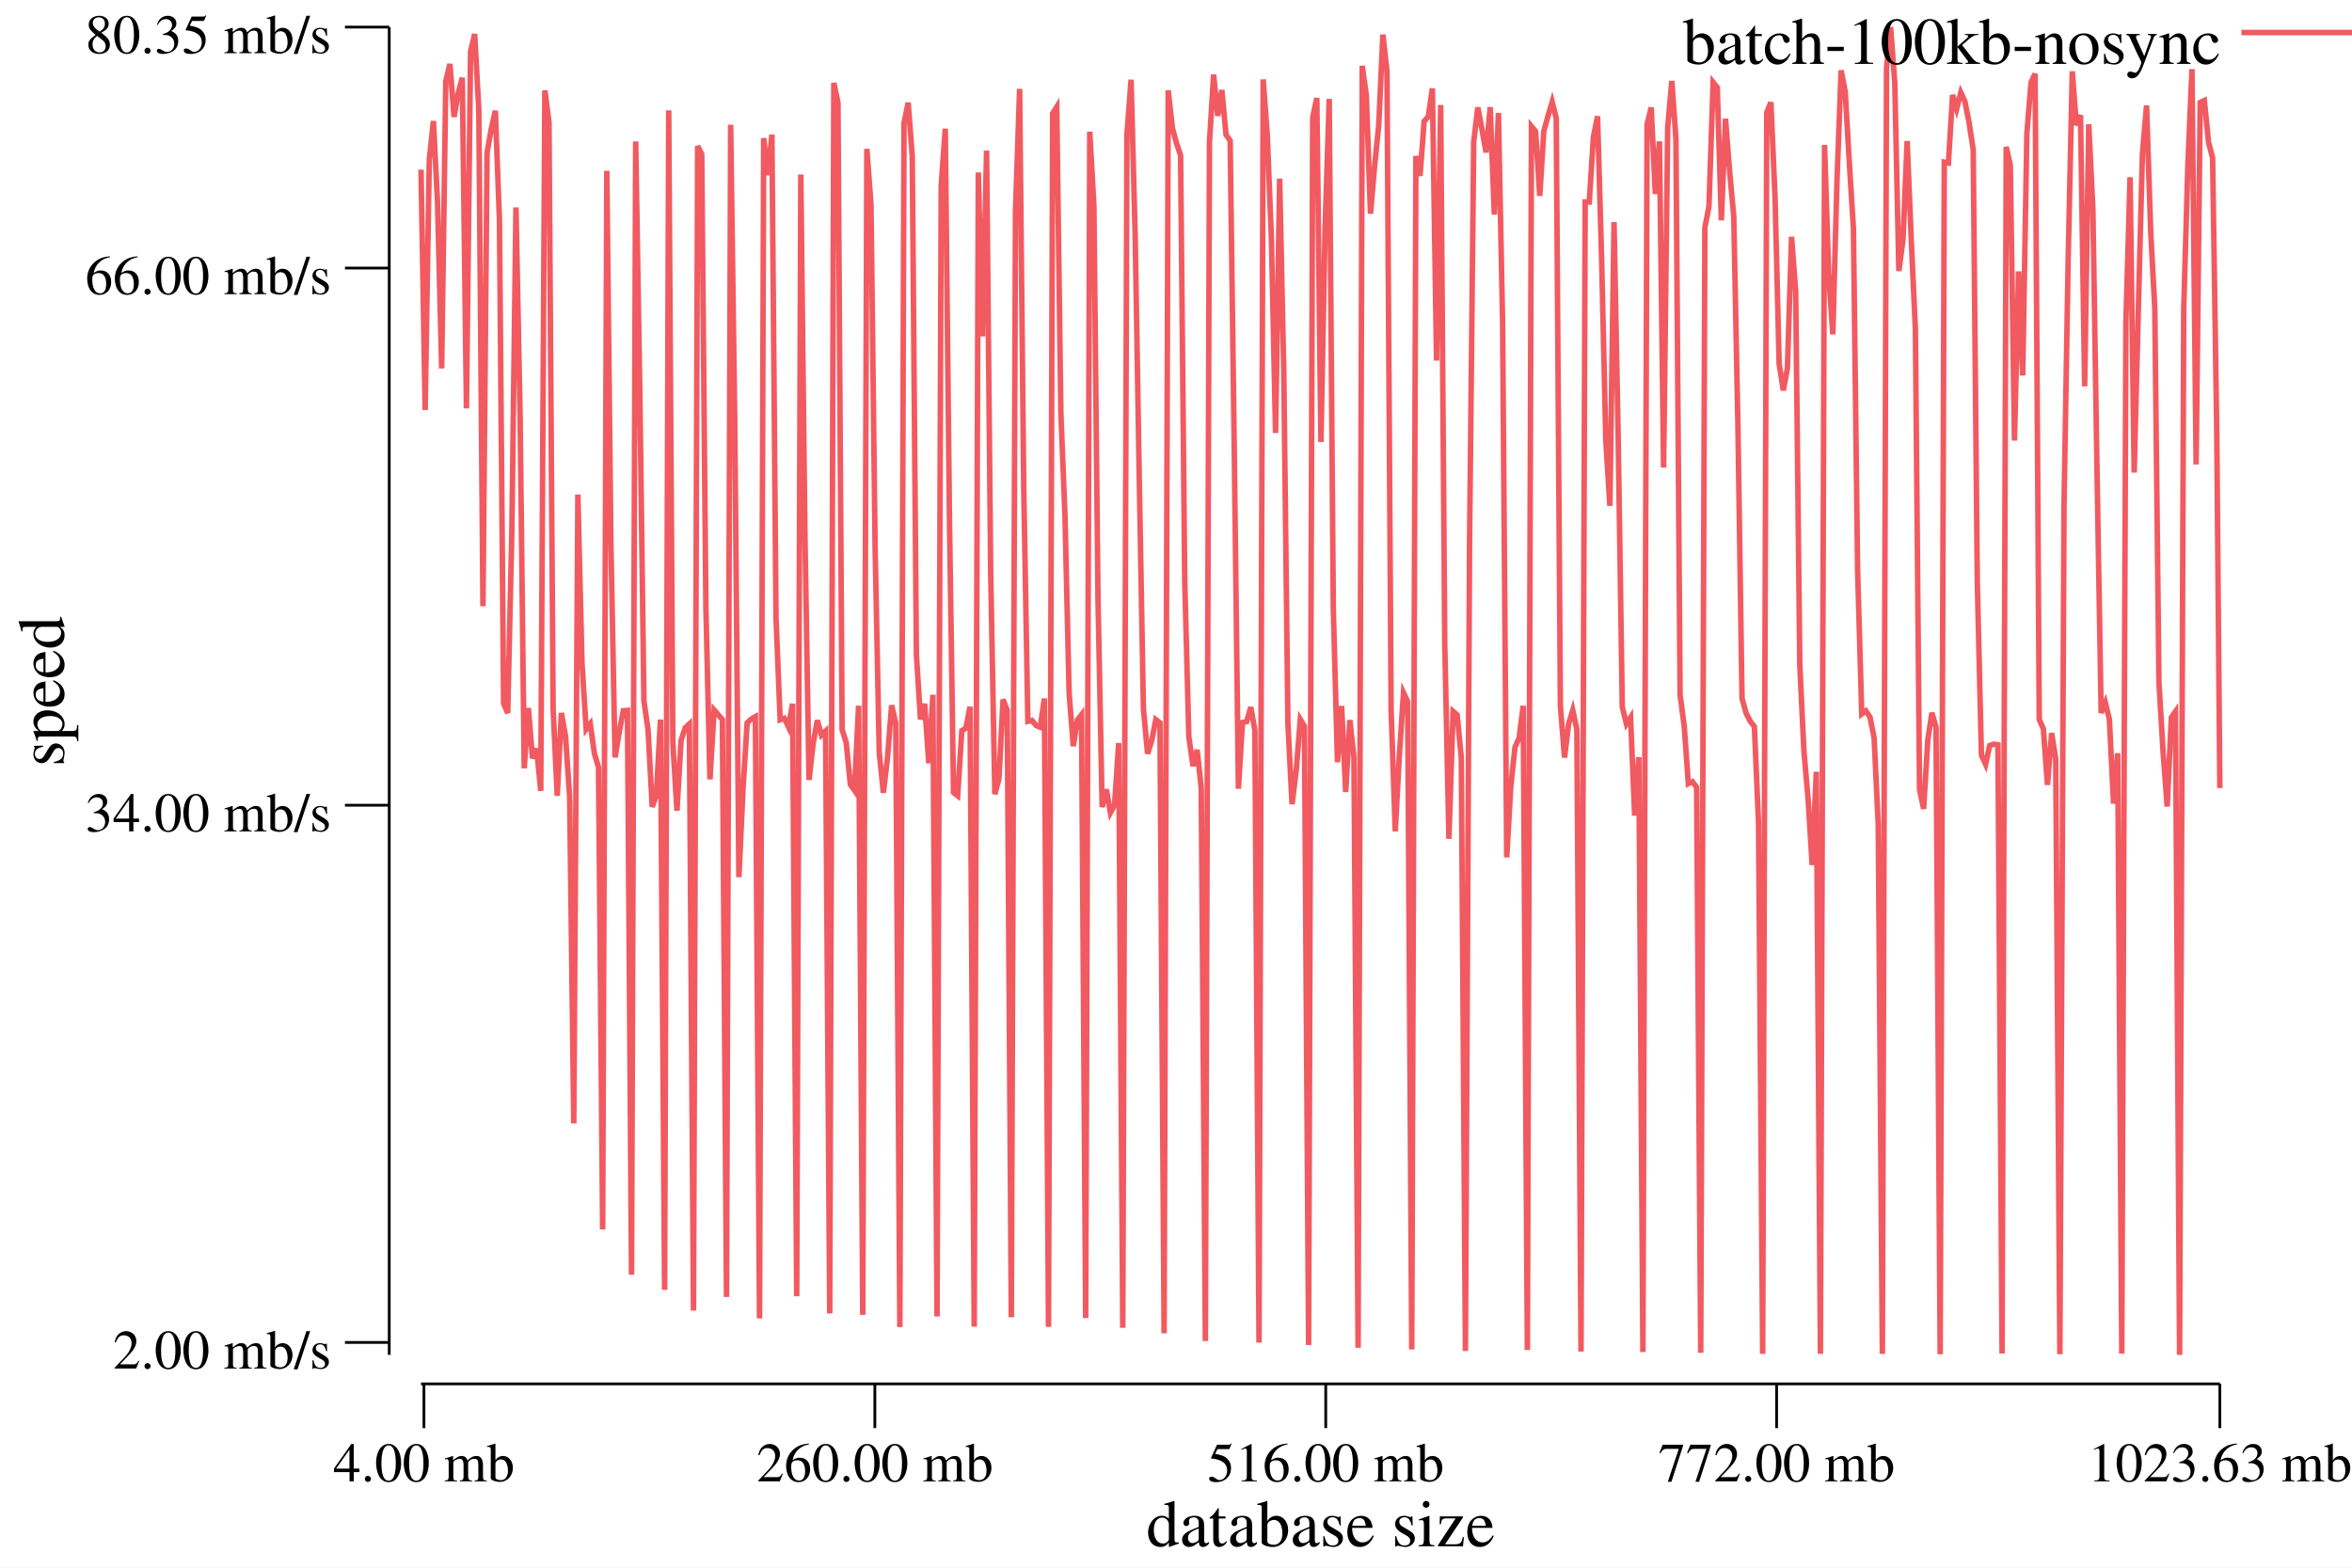
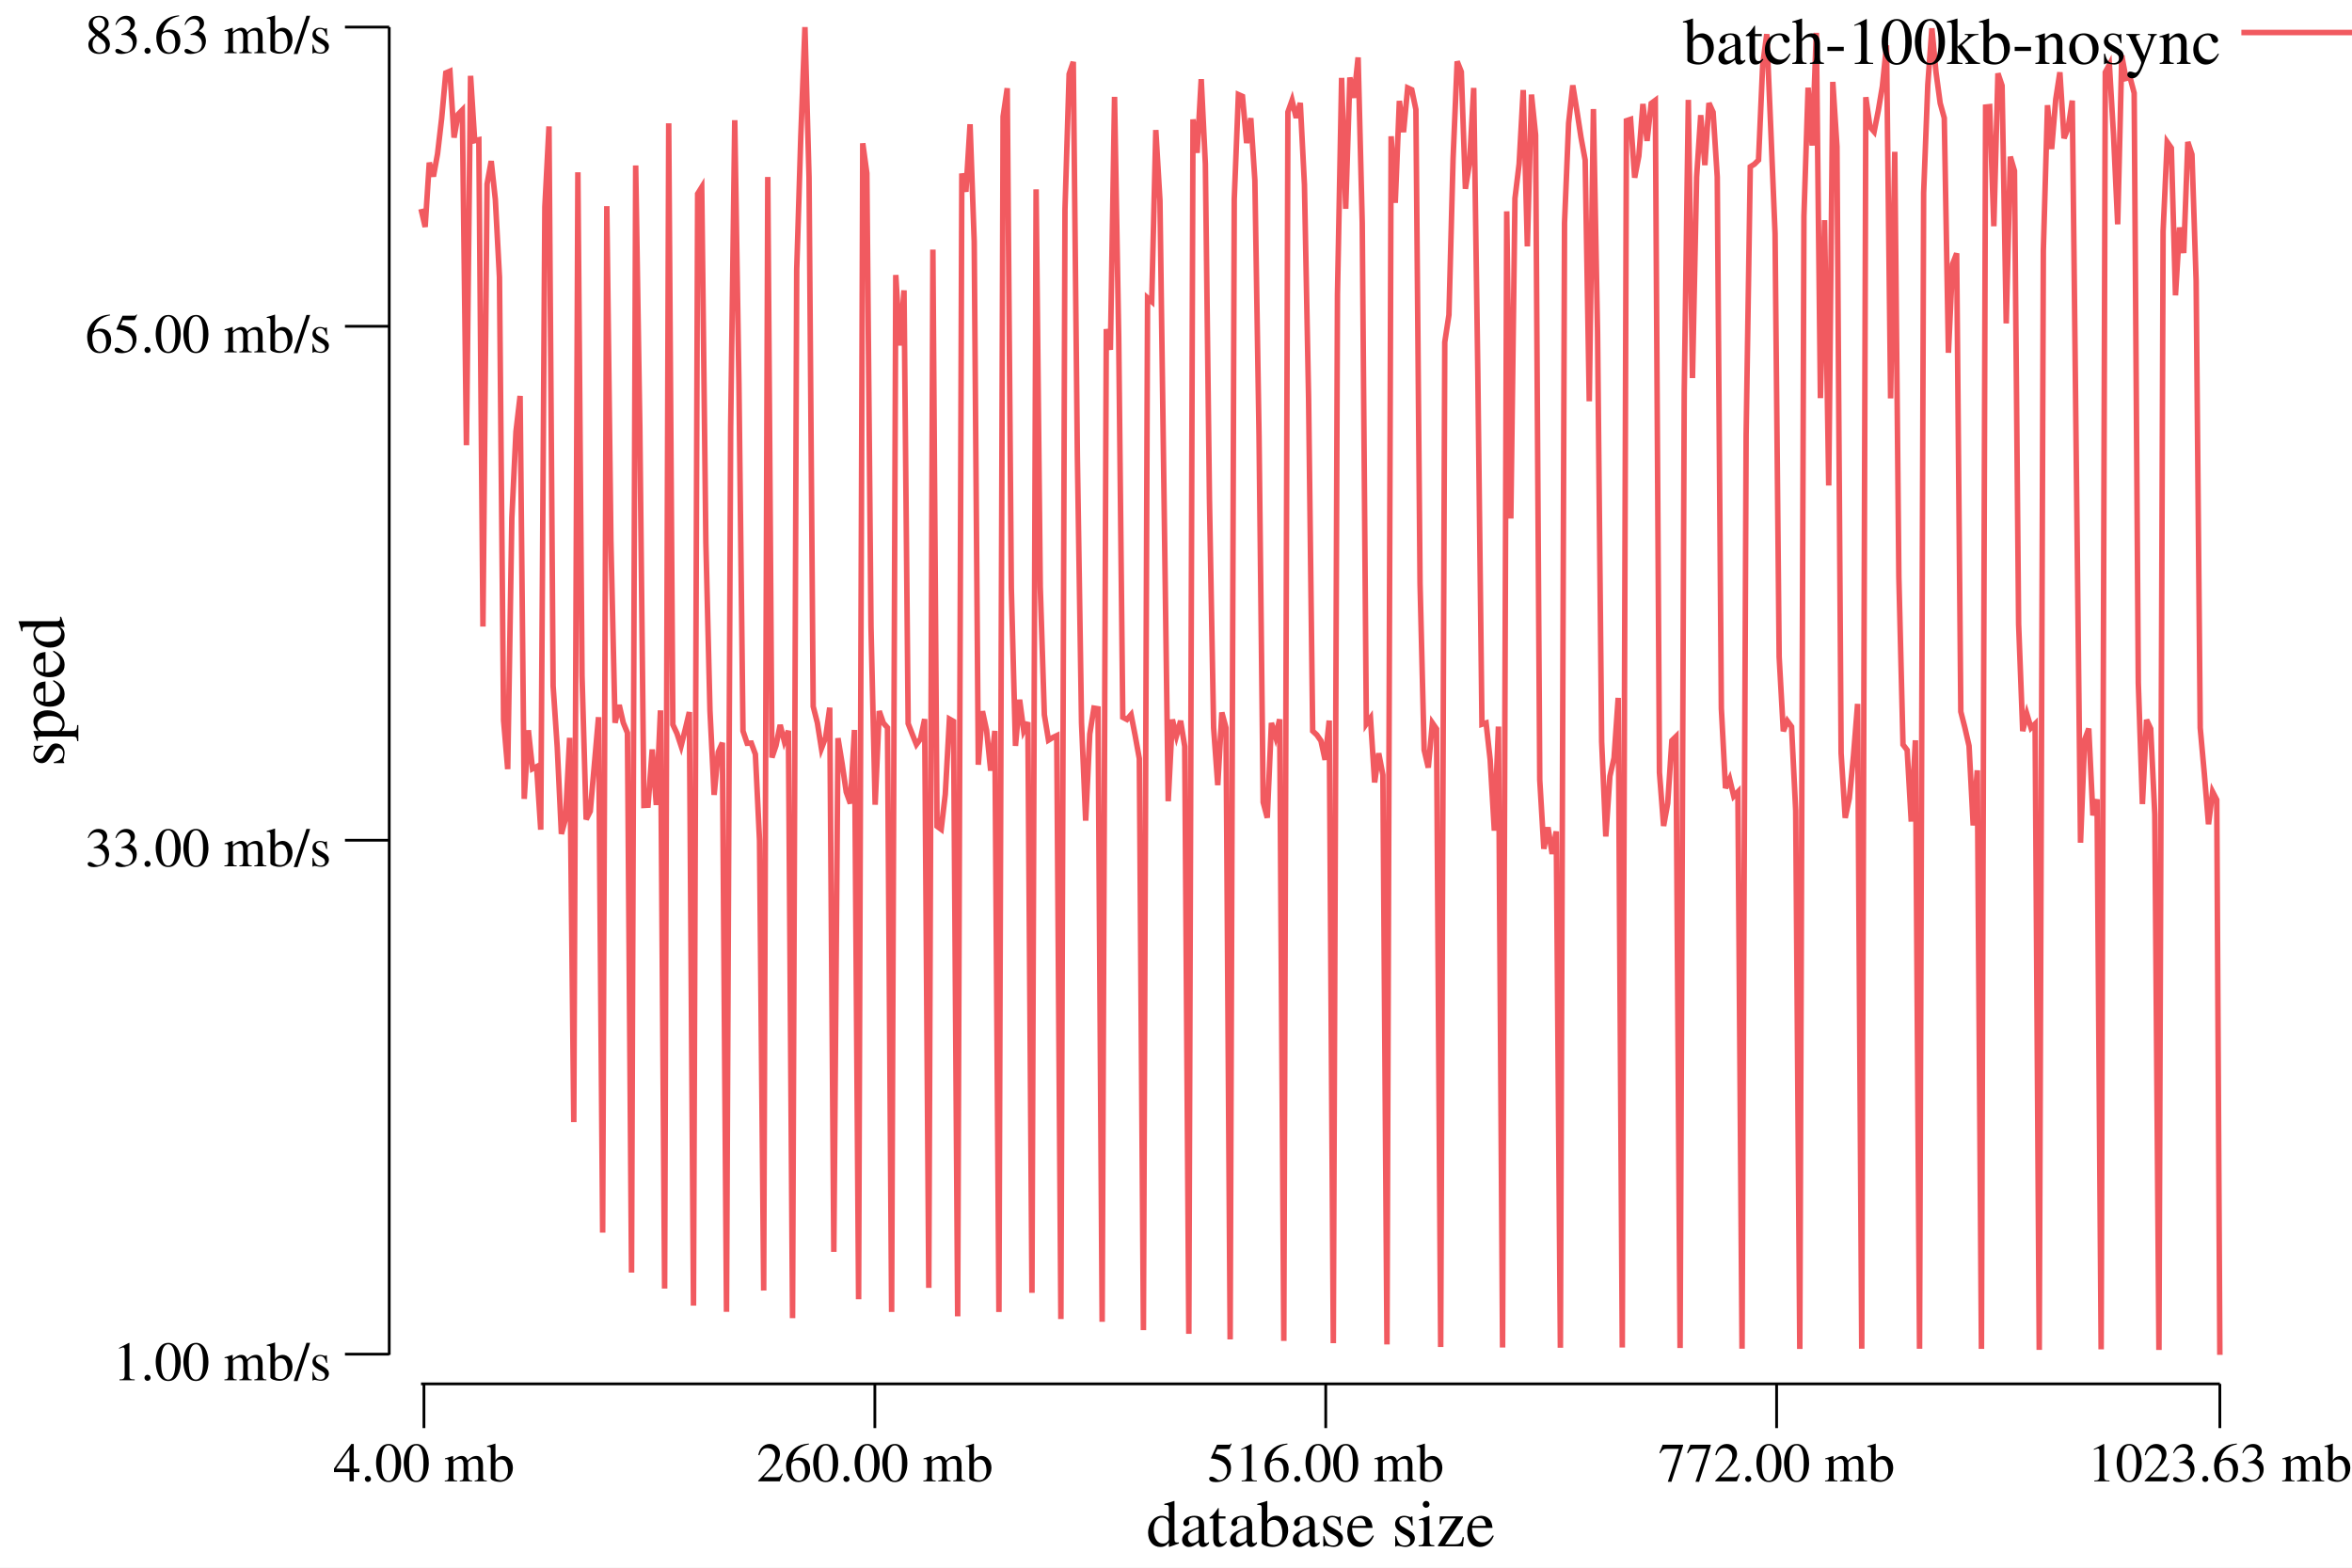
<svg xmlns="http://www.w3.org/2000/svg" width="425.2pt" height="283.46pt" viewBox="0 0 425.2 283.46">
  <g transform="scale(1, -1) translate(0, -283.46)">
    <path d="M0,0L425.2,0L425.2,283.46L0,283.46Z" style="fill:#FFFFFF" />
    <text x="207.23" y="-3.861" transform="scale(1, -1)" style="font-family:Times;font-weight:normal;font-style:normal;font-size:12px">database size</text>
    <text x="60.252" y="-15.602" transform="scale(1, -1)" style="font-family:Times;font-weight:normal;font-style:normal;font-size:10px">4.00 mb</text>
    <text x="136.77" y="-15.602" transform="scale(1, -1)" style="font-family:Times;font-weight:normal;font-style:normal;font-size:10px">260.00 mb</text>
    <text x="218.28" y="-15.602" transform="scale(1, -1)" style="font-family:Times;font-weight:normal;font-style:normal;font-size:10px">516.00 mb</text>
    <text x="299.79" y="-15.602" transform="scale(1, -1)" style="font-family:Times;font-weight:normal;font-style:normal;font-size:10px">772.00 mb</text>
    <text x="377.42" y="-15.602" transform="scale(1, -1)" style="font-family:Times;font-weight:normal;font-style:normal;font-size:10px">1023.63 mb</text>
    <path d="M76.642,25.23L76.642,33.23" style="fill:none;stroke:#000000;stroke-width:0.5" />
    <path d="M158.16,25.23L158.16,33.23" style="fill:none;stroke:#000000;stroke-width:0.5" />
    <path d="M239.67,25.23L239.67,33.23" style="fill:none;stroke:#000000;stroke-width:0.5" />
    <path d="M321.18,25.23L321.18,33.23" style="fill:none;stroke:#000000;stroke-width:0.5" />
    <path d="M401.31,25.23L401.31,33.23" style="fill:none;stroke:#000000;stroke-width:0.5" />
    <path d="M76.114,33.23L401.31,33.23" style="fill:none;stroke:#000000;stroke-width:0.5" />
    <g transform="rotate(90)">
      <text x="144.86" y="11.555" transform="scale(1, -1)" style="font-family:Times;font-weight:normal;font-style:normal;font-size:12px">speed</text>
    </g>
-     <text x="20.416" y="-35.999" transform="scale(1, -1)" style="font-family:Times;font-weight:normal;font-style:normal;font-size:10px">2.00 mb/s</text>
-     <text x="15.416" y="-133.13" transform="scale(1, -1)" style="font-family:Times;font-weight:normal;font-style:normal;font-size:10px">34.00 mb/s</text>
-     <text x="15.416" y="-230.27" transform="scale(1, -1)" style="font-family:Times;font-weight:normal;font-style:normal;font-size:10px">66.00 mb/s</text>
-     <text x="15.416" y="-273.84" transform="scale(1, -1)" style="font-family:Times;font-weight:normal;font-style:normal;font-size:10px">80.35 mb/s</text>
-     <path d="M62.364,40.721L70.364,40.721" style="fill:none;stroke:#000000;stroke-width:0.5" />
-     <path d="M62.364,137.86L70.364,137.86" style="fill:none;stroke:#000000;stroke-width:0.5" />
-     <path d="M62.364,234.99L70.364,234.99" style="fill:none;stroke:#000000;stroke-width:0.5" />
+     <text x="20.416" y="-33.881" transform="scale(1, -1)" style="font-family:Times;font-weight:normal;font-style:normal;font-size:10px">1.00 mb/s</text>
+     <text x="15.416" y="-126.81" transform="scale(1, -1)" style="font-family:Times;font-weight:normal;font-style:normal;font-size:10px">33.00 mb/s</text>
+     <text x="15.416" y="-219.74" transform="scale(1, -1)" style="font-family:Times;font-weight:normal;font-style:normal;font-size:10px">65.00 mb/s</text>
+     <text x="15.416" y="-273.84" transform="scale(1, -1)" style="font-family:Times;font-weight:normal;font-style:normal;font-size:10px">83.63 mb/s</text>
+     <path d="M62.364,38.603L70.364,38.603" style="fill:none;stroke:#000000;stroke-width:0.5" />
+     <path d="M62.364,131.53L70.364,131.53" style="fill:none;stroke:#000000;stroke-width:0.5" />
+     <path d="M62.364,224.46L70.364,224.46" style="fill:none;stroke:#000000;stroke-width:0.5" />
    <path d="M62.364,278.56L70.364,278.56" style="fill:none;stroke:#000000;stroke-width:0.5" />
    <path d="M70.364,38.48L70.364,278.56" style="fill:none;stroke:#000000;stroke-width:0.5" />
-     <path d="M76.114,252.78L76.861,209.32L77.607,254.57L78.353,261.58L79.099,246.88L79.846,216.84L80.592,268.8L81.338,271.89L82.085,262.32L82.831,266.57L83.577,269.41L84.323,209.62L85.07,274.18L85.816,277.31L86.562,263.56L87.309,173.84L88.055,255.9L88.801,260.11L89.547,263.44L90.294,243.59L91.04,156.25L91.786,154.52L92.533,187.34L93.279,245.95L94.025,208.25L94.771,144.53L95.518,155.44L96.264,146.35L97.01,148.1L97.757,140.45L98.503,267.11L99.249,261.34L99.995,155.26L100.74,139.57L101.49,154.55L102.23,150.4L102.98,139.42L103.73,80.336L104.47,194.04L105.22,163.5L105.97,151.61L106.71,152.58L107.46,147.2L108.2,144.71L108.95,61.153L109.7,252.57L110.44,185.13L111.19,146.51L111.94,151.05L112.68,154.94L113.43,155L114.17,52.957L114.92,257.89L115.67,212.48L116.41,156.71L117.16,151.49L117.91,137.56L118.65,139.65L119.4,153.35L120.15,50.231L120.89,263.51L121.64,149.09L122.38,136.87L123.13,149.63L123.88,151.87L124.62,152.55L125.37,46.49L126.12,257.05L126.86,255.61L127.61,173.65L128.35,142.54L129.1,155.08L129.85,154.21L130.59,153.35L131.34,48.943L132.09,260.91L132.83,207.52L133.58,124.85L134.32,140.68L135.07,152.75L135.82,153.46L136.56,153.87L137.31,45.069L138.06,258.49L138.8,251.8L139.55,259.11L140.29,171.65L141.04,153.31L141.79,153.57L142.53,152.03L143.28,156.21L144.03,49.071L144.77,251.9L145.52,186.55L146.26,142.43L147.01,149.08L147.76,153.21L148.5,150.55L149.25,151.26L150,45.962L150.74,268.47L151.49,264.89L152.24,151.54L152.98,149.18L153.73,141.62L154.47,140.56L155.22,155.85L155.97,45.716L156.71,256.54L157.46,246.48L158.21,184.13L158.95,147.41L159.7,140.11L160.44,146.39L161.19,155.93L161.94,152.7L162.68,43.499L163.43,261.19L164.18,264.89L164.92,255.24L165.67,165.05L166.41,153.37L167.16,156.2L167.91,145.45L168.65,157.82L169.4,45.415L170.15,249.93L170.89,260.19L171.64,190.06L172.38,140.14L173.13,139.57L173.88,151.33L174.62,151.81L175.37,155.67L176.12,43.582L176.86,252.28L177.61,222.64L178.36,256.23L179.1,179.75L179.85,139.86L180.59,142.65L181.34,156.99L182.09,155L182.83,45.278L183.58,245.22L184.33,267.39L185.07,195.45L185.82,153.03L186.56,153.19L187.31,152.28L188.06,151.97L188.8,157.16L189.55,43.538L190.3,262.95L191.04,264.14L191.79,208.7L192.53,190.17L193.28,158.09L194.03,148.54L194.77,153.26L195.52,154.23L196.27,45.14L197.01,259.64L197.76,246.26L198.5,175.08L199.25,137.52L200,140.73L200.74,136.52L201.49,137.9L202.24,149.1L202.98,43.366L203.73,259.11L204.48,269.05L205.22,240.8L205.97,196.21L206.71,155.29L207.46,147.18L208.21,149.52L208.95,153.34L209.7,152.75L210.45,42.38L211.19,267.12L211.94,260.32L212.68,257.62L213.43,255.37L214.18,178.44L214.92,150.23L215.67,144.93L216.42,147.88L217.16,140.96L217.91,40.986L218.65,257.72L219.4,269.97L220.15,262.51L220.89,267.18L221.64,259.1L222.39,258.04L223.13,202.43L223.88,140.85L224.62,152.82L225.37,152.98L226.12,155.6L226.86,151.38L227.61,40.696L228.36,269.1L229.1,259.11L229.85,240.27L230.6,205.17L231.34,251.15L232.09,215.99L232.83,152.67L233.58,138.04L234.33,144.12L235.07,153.39L235.82,152.14L236.57,40.258L237.31,262.24L238.06,265.73L238.8,203.54L239.55,242.08L240.3,265.57L241.04,173.32L241.79,145.63L242.54,155.8L243.28,140.25L244.03,153.26L244.77,146.52L245.52,39.758L246.27,271.56L247.01,266.18L247.76,244.82L248.51,253.5L249.25,260.83L250,277.2L250.74,270.6L251.49,155.05L252.24,133.14L252.98,146.88L253.73,158.2L254.48,156.61L255.22,39.464L255.97,255.25L256.72,251.66L257.46,261.54L258.21,262.36L258.95,267.47L259.7,218.26L260.45,264.47L261.19,166.85L261.94,131.79L262.69,154.83L263.43,154.2L264.18,146.42L264.92,39.174L265.67,185.29L266.42,257.83L267.16,264.04L267.91,260.11L268.66,255.9L269.4,264.08L270.15,244.66L270.89,263.03L271.64,225.37L272.39,128.43L273.13,141.34L273.88,148.33L274.63,150.03L275.37,155.84L276.12,39.348L276.86,260.61L277.61,259.71L278.36,248.05L279.1,259.74L279.85,262.48L280.6,265.03L281.34,262.07L282.09,155.82L282.84,146.48L283.58,152.57L284.33,155.03L285.07,151.58L285.82,39.081L286.57,246.94L287.31,246.94L288.06,258.7L288.81,262.44L289.55,236.39L290.3,203.83L291.04,192L291.79,243.3L292.54,204.29L293.28,155.63L294.03,152.57L294.78,153.74L295.52,135.98L296.27,146.54L297.01,38.984L297.76,260.96L298.51,264.03L299.25,248.39L300,257.9L300.75,198.91L301.49,260.42L302.24,268.83L302.98,258.29L303.73,157.82L304.48,152.12L305.22,141.76L305.97,142.11L306.72,141.12L307.46,38.858L308.21,242.28L308.95,246.15L309.7,268.58L310.45,267.64L311.19,243.61L311.94,261.99L312.69,252.42L313.43,244.36L314.18,206.68L314.93,157.15L315.67,154.51L316.42,153.04L317.16,152.09L317.91,134.71L318.66,38.661L319.4,263.14L320.15,264.95L320.9,247.7L321.64,217.68L322.39,212.87L323.13,216.85L323.88,240.65L324.63,230.68L325.37,163.22L326.12,147.64L326.87,138.99L327.61,127.05L328.36,143.91L329.1,38.665L329.85,257.25L330.6,233.7L331.34,223.01L332.09,250.58L332.84,270.74L333.58,266.9L334.33,253.97L335.07,242.11L335.82,180.38L336.57,154.37L337.31,154.92L338.06,153.8L338.81,150.04L339.55,134.36L340.3,38.662L341.05,271.2L341.79,278.56L342.54,268.47L343.28,234.45L344.03,240.13L344.78,257.96L345.52,240.11L346.27,223.91L347.02,140.7L347.76,137.2L348.51,149.65L349.25,154.58L350,151.92L350.75,38.594L351.49,254.14L352.24,254L352.99,266.29L353.73,263.78L354.48,266.72L355.22,265.13L355.97,261.32L356.72,256.39L357.46,178.25L358.21,146.9L358.96,145.27L359.7,148.66L360.45,148.9L361.19,148.78L361.94,38.732L362.69,256.9L363.43,253.56L364.18,203.79L364.93,234.38L365.67,215.57L366.42,259.3L367.17,268.56L367.91,270.12L368.66,153.37L369.4,151.68L370.15,141.54L370.9,150.9L371.64,146.23L372.39,38.599L373.14,192.2L373.88,236.2L374.63,270.56L375.37,260.83L376.12,262.63L376.87,213.61L377.61,260.99L378.36,245.66L379.11,197.88L379.85,154.55L380.6,156.41L381.34,153.4L382.09,138.15L382.84,147.26L383.58,38.702L384.33,225.43L385.08,251.42L385.82,198.01L386.57,227.3L387.31,255.65L388.06,264.38L388.81,241.58L389.55,227.66L390.3,160.1L391.05,147.43L391.79,137.62L392.54,153.74L393.29,154.81L394.03,38.48L394.78,227.64L395.52,253.43L396.27,270.96L397.02,199.48L397.76,264.93L398.51,265.28L399.26,257.75L400,254.89L400.75,205.44L401.31,140.97" style="fill:none;stroke:#F15A60" />
+     <path d="M76.114,245.67L76.861,242.43L77.607,254.05L78.353,251.55L79.099,255.63L79.846,262.07L80.592,270.27L81.338,270.59L82.085,258.58L82.831,262.8L83.577,263.56L84.323,202.96L85.07,269.75L85.816,258.02L86.562,258.19L87.309,170.17L88.055,250.19L88.801,254.34L89.547,247.41L90.294,233.35L91.04,153.21L91.786,144.39L92.533,189.82L93.279,205.4L94.025,211.86L94.771,139.01L95.518,151.42L96.264,144.45L97.01,144.83L97.757,133.44L98.503,246.05L99.249,260.6L99.995,159.42L100.74,148.32L101.49,132.67L102.23,135.4L102.98,150.05L103.73,80.56L104.47,252.31L105.22,161.29L105.97,135.29L106.71,136.78L107.46,145.32L108.2,153.78L108.95,60.582L109.7,246.19L110.44,185.72L111.19,152.76L111.94,155.98L112.68,152.77L113.43,150.94L114.17,53.359L114.92,253.54L115.67,206.21L116.41,137.82L117.16,137.86L117.91,147.95L118.65,137.9L119.4,155.01L120.15,50.466L120.89,261.17L121.64,152.43L122.38,150.85L123.13,148.58L123.88,151.58L124.62,154.7L125.37,47.385L126.12,248.41L126.86,249.61L127.61,185.33L128.35,154.98L129.1,139.73L129.85,147.47L130.59,149.15L131.34,46.261L132.09,206.16L132.83,261.73L133.58,214.29L134.32,151.28L135.07,149.06L135.82,149.1L136.56,147.08L137.31,131.46L138.06,50.108L138.8,251.46L139.55,146.48L140.29,148.66L141.04,152.38L141.79,149.42L142.53,151.32L143.28,45.111L144.03,234.64L144.77,258.8L145.52,278.56L146.26,251.4L147.01,155.72L147.76,152.78L148.5,148.12L149.25,150.07L150,155.5L150.74,57.1L151.49,149.99L152.24,145.39L152.98,140.26L153.73,138.17L154.47,151.47L155.22,48.539L155.97,257.55L156.71,252.13L157.46,170.22L158.21,137.95L158.95,154.88L159.7,152.72L160.44,151.88L161.19,46.232L161.94,233.74L162.68,220.98L163.43,230.96L164.18,152.63L164.92,150.72L165.67,148.85L166.41,149.85L167.16,153.44L167.91,50.588L168.65,238.33L169.4,134.06L170.15,133.51L170.89,139.84L171.64,153.44L172.38,153.02L173.13,45.442L173.88,252.09L174.62,248.79L175.37,260.99L176.12,239.78L176.86,145.18L177.61,154.86L178.36,151.39L179.1,144.1L179.85,151.3L180.59,46.229L181.34,262.38L182.09,267.51L182.83,177.15L183.58,148.59L184.33,156.94L185.07,151.35L185.82,152.86L186.56,49.696L187.31,249.22L188.06,177.36L188.8,154.22L189.55,149.63L190.3,150.09L191.04,150.44L191.79,44.949L192.53,245.61L193.28,270.07L194.03,272.27L194.77,201.02L195.52,152.77L196.27,135.07L197.01,150.73L197.76,155.42L198.5,155.3L199.25,44.458L200,223.95L200.74,220.21L201.49,265.95L202.24,222.57L202.98,153.76L203.73,153.37L204.48,154.24L205.22,150.44L205.97,146.29L206.71,42.951L207.46,229.59L208.21,228.94L208.95,259.95L209.7,247.2L210.45,192.65L211.19,138.58L211.94,153.36L212.68,150.4L213.43,153.13L214.18,148.48L214.92,42.281L215.67,261.88L216.42,255.82L217.16,269.15L217.91,253.78L218.65,193.09L219.4,151.88L220.15,141.49L220.89,154.63L221.64,151.84L222.39,41.274L223.13,247.42L223.88,266.36L224.62,266.03L225.37,257.59L226.12,262.1L226.86,250.84L227.61,204.63L228.36,138.4L229.1,135.59L229.85,152.74L230.6,150.26L231.34,153.4L232.09,40.996L232.83,263.2L233.58,265.32L234.33,262.15L235.07,264.85L235.82,250.07L236.57,211.42L237.31,151.28L238.06,150.58L238.8,149.52L239.55,146.07L240.3,153.17L241.04,40.592L241.79,230.24L242.54,269.38L243.28,245.71L244.03,269.45L244.77,265.77L245.52,273.08L246.27,243.15L247.01,152.57L247.76,153.63L248.51,141.98L249.25,147.25L250,143.33L250.74,40.363L251.49,258.82L252.24,246.78L252.98,265.21L253.73,259.56L254.48,267.57L255.22,267.23L255.97,263.66L256.72,177.97L257.46,147.86L258.21,144.66L258.95,152.74L259.7,151.65L260.45,39.897L261.19,221.59L261.94,226.51L262.69,254.74L263.43,272.35L264.18,270.47L264.92,249.32L265.67,254.07L266.42,267.56L267.16,216.3L267.91,152.5L268.66,152.74L269.4,146.05L270.15,133.26L270.89,152.08L271.64,39.809L272.39,245.25L273.13,189.7L273.88,247.59L274.63,253.81L275.37,267.18L276.12,238.91L276.86,266.36L277.61,259.05L278.36,142.46L279.1,129.98L279.85,133.86L280.6,129.05L281.34,133.13L282.09,39.763L282.84,243.16L283.58,261.19L284.33,268.03L285.07,263.47L285.82,258.6L286.57,254.51L287.31,210.9L288.06,263.74L288.81,223.36L289.55,149.38L290.3,132.21L291.04,143.1L291.79,146.41L292.54,157.27L293.28,39.803L294.03,261.63L294.78,261.88L295.52,251.33L296.27,255.23L297.01,264.66L297.76,257.98L298.51,264.76L299.25,265.31L300,143.77L300.75,134.11L301.49,138.19L302.24,149.54L302.98,150.27L303.73,39.718L304.48,212.59L305.22,265.4L305.97,215.1L306.72,251.47L307.46,262.64L308.21,253.6L308.95,264.82L309.7,263.17L310.45,251.46L311.19,155.38L311.94,140.95L312.69,142.59L313.43,139.5L314.18,140.27L314.93,39.587L315.67,204.79L316.42,253.31L317.16,253.77L317.91,254.52L318.66,271.71L319.4,277.29L320.15,259.6L320.9,241.2L321.64,164.68L322.39,151.24L323.13,153.09L323.88,152.06L324.63,136.87L325.37,39.543L326.12,244.4L326.87,267.61L327.61,257.14L328.36,277.52L329.1,211.47L329.85,243.65L330.6,195.67L331.34,268.65L332.09,256.95L332.84,147.27L333.58,135.57L334.33,139.14L335.07,146.75L335.82,156.18L336.57,39.594L337.31,265.89L338.06,260.52L338.81,259.65L339.55,263.4L340.3,267.85L341.05,275.26L341.79,211.42L342.54,256.01L343.28,179.1L344.03,148.82L344.78,147.83L345.52,134.9L346.27,149.6L347.02,39.584L347.76,248.56L348.51,268.12L349.25,278.34L350,270.37L350.75,264.81L351.49,262.12L352.24,219.67L352.99,235.71L353.73,237.65L354.48,154.78L355.22,151.87L355.97,148.59L356.72,134.2L357.46,144.17L358.21,39.561L358.96,264.1L359.7,264.18L360.45,242.55L361.19,270.19L361.94,267.98L362.69,224.98L363.43,255.13L364.18,252.57L364.93,170.61L365.67,151.26L366.42,154.36L367.17,151.85L367.91,152.57L368.66,39.377L369.4,238.16L370.15,264.44L370.9,256.51L371.64,265.48L372.39,270.39L373.14,258.46L373.88,260.31L374.63,265.27L375.37,198.85L376.12,131.08L376.87,149.69L377.61,151.72L378.36,136.03L379.11,138.93L379.85,39.48L380.6,270.39L381.34,271.78L382.09,259.01L382.84,242.9L383.58,273.42L384.33,269.27L385.08,269.45L385.82,266.63L386.57,159.94L387.31,138.07L388.06,153.31L388.81,151.69L389.55,136.18L390.3,39.367L391.05,241.64L391.79,257.78L392.54,256.7L393.29,230.06L394.03,242.33L394.78,237.71L395.52,257.79L396.27,255.52L397.02,232.71L397.76,151.86L398.51,143.48L399.26,134.42L400,140.29L400.75,138.84L401.31,38.48" style="fill:none;stroke:#F15A60" />
    <path d="M405.2,277.58L425.2,277.58" style="fill:none;stroke:#F15A60" />
    <text x="304.22" y="-271.91" transform="scale(1, -1)" style="font-family:Times;font-weight:normal;font-style:normal;font-size:12px">batch-100kb-nosync</text>
  </g>
</svg>
